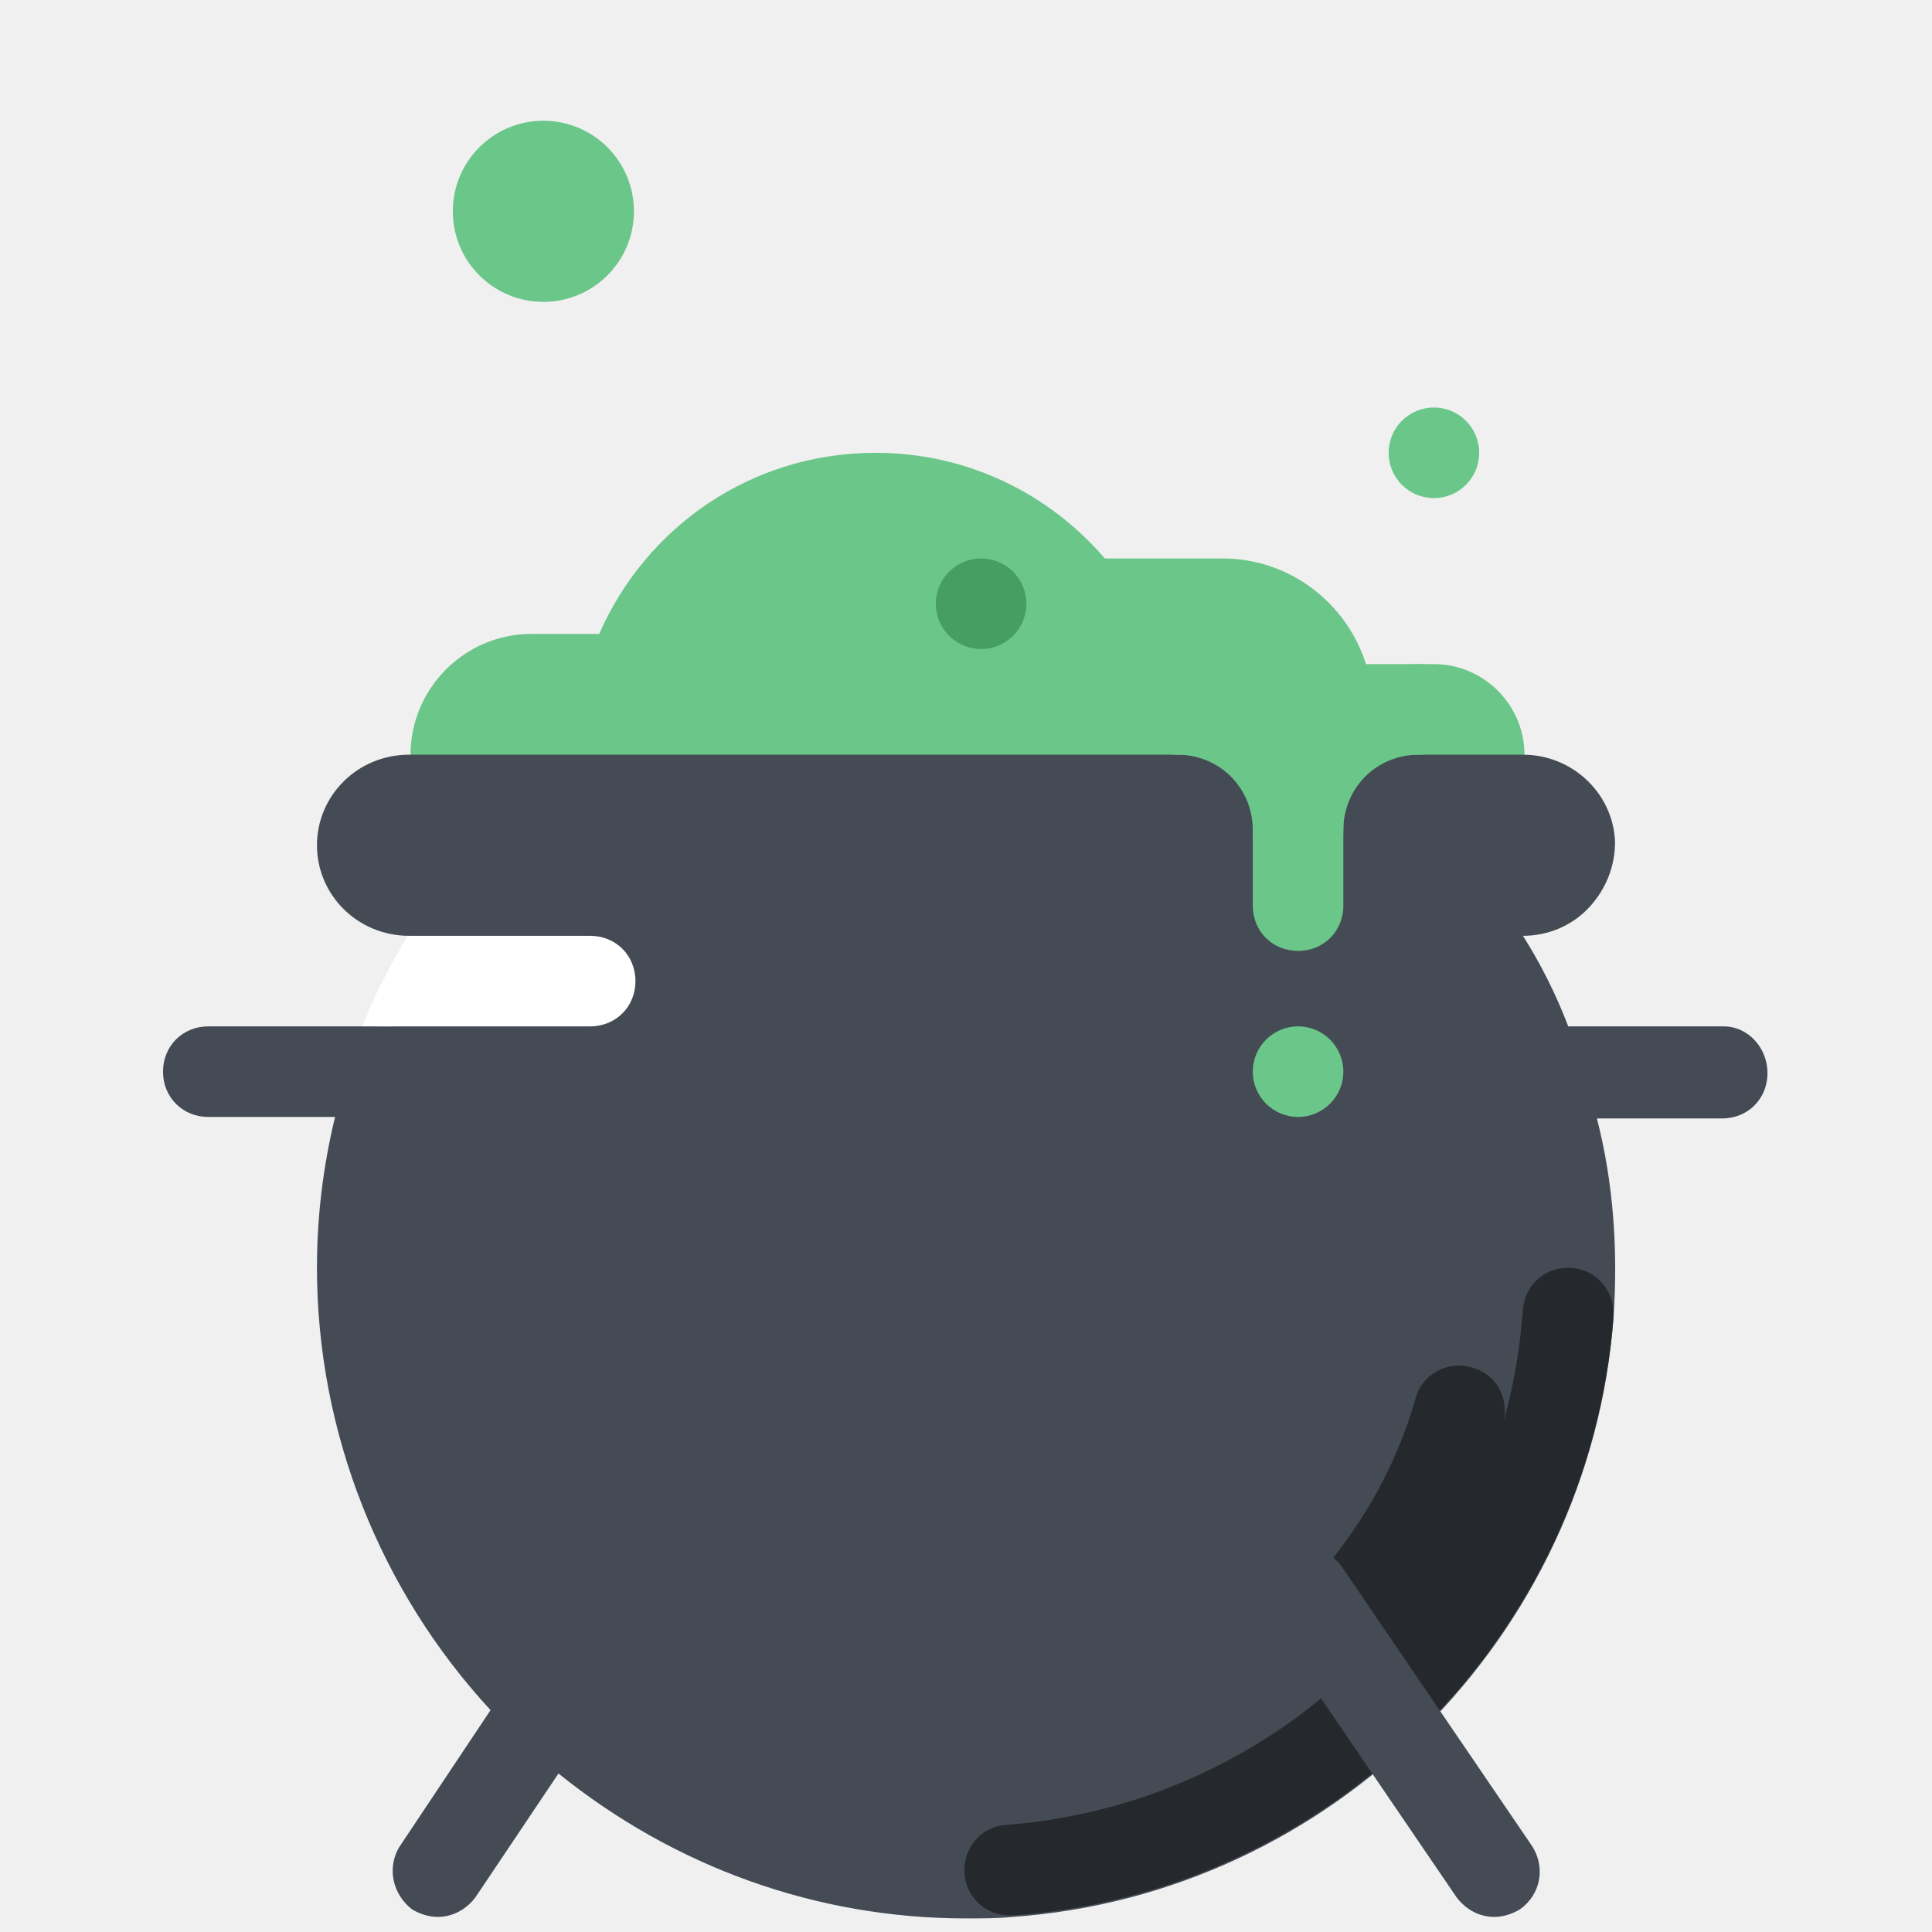
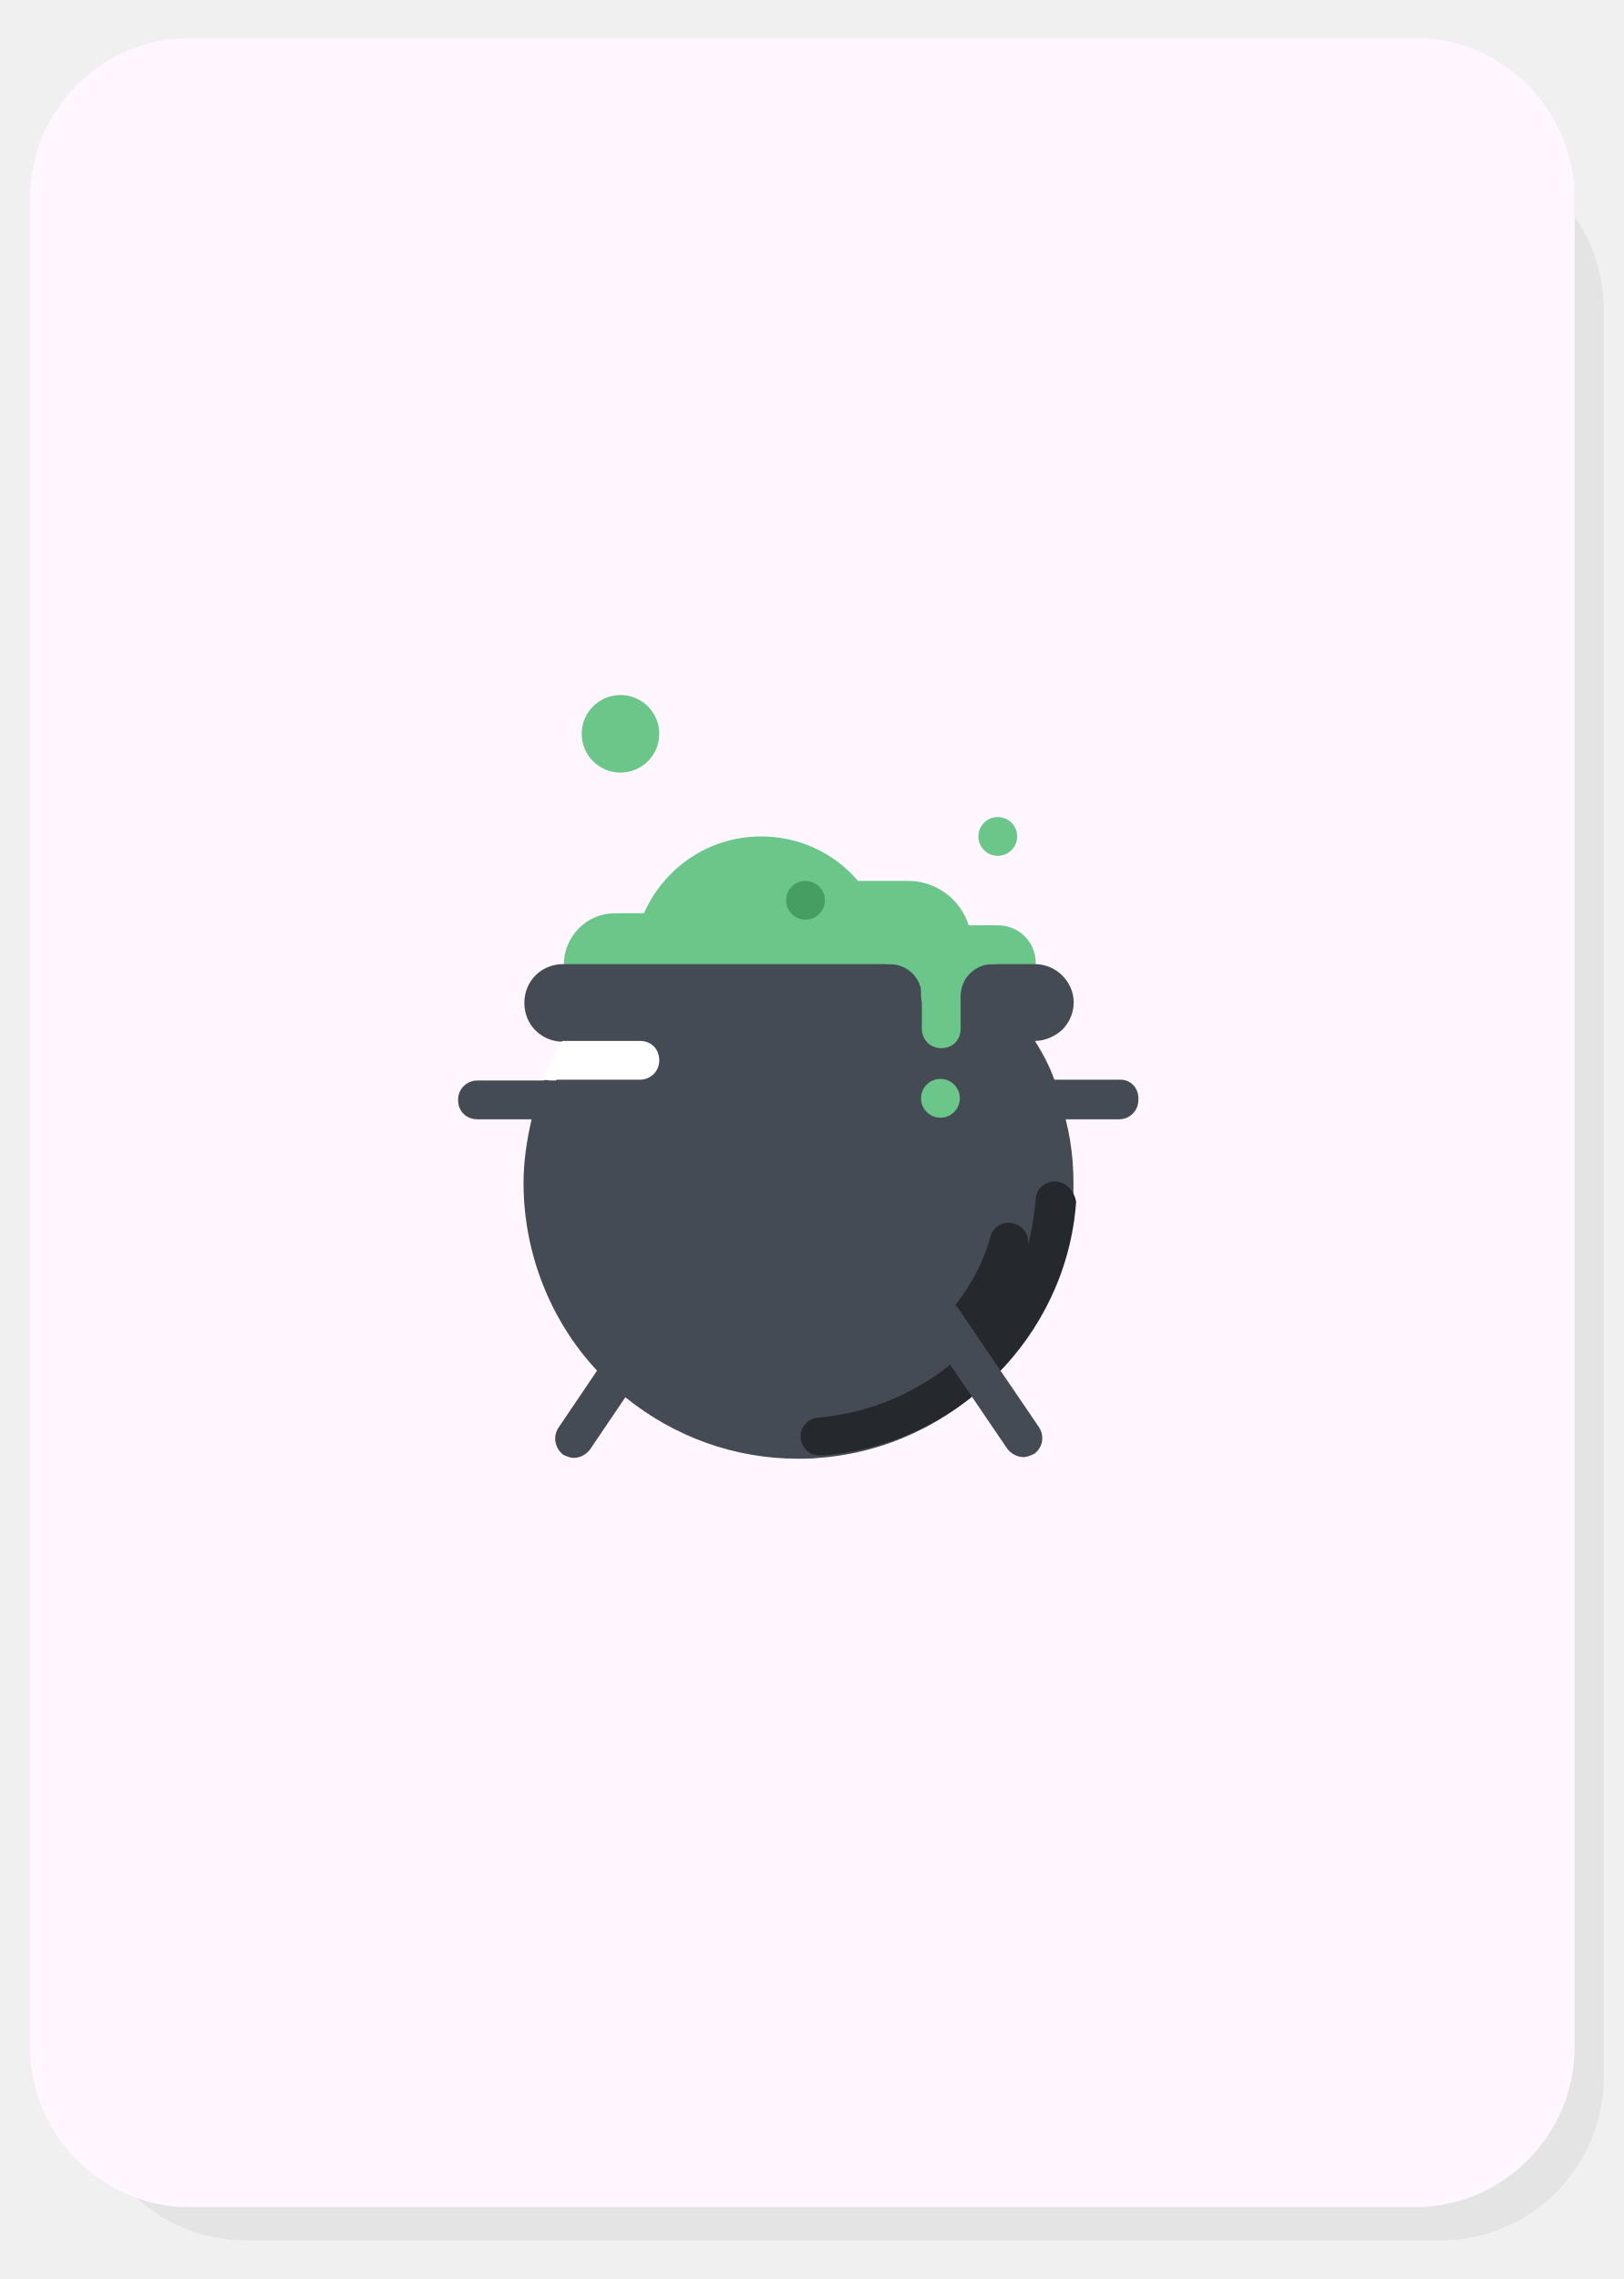
- <svg xmlns="http://www.w3.org/2000/svg" version="1.1" id="Layer_1" x="0px" y="0px" viewBox="0 0 128 128" style="enable-background:new 0 0 128 128;" xml:space="preserve">
+ <svg xmlns="http://www.w3.org/2000/svg" version="1.1" id="Layer_1" x="0px" y="0px" viewBox="0 0 200.9 282" style="enable-background:new 0 0 200.9 282;" xml:space="preserve">
  <style type="text/css">
- 	.st0{fill:#444B54;}
- 	.st1{fill:#FFFFFF;}
- 	.st2{fill:#EE5055;}
- 	.st3{fill:#6AC689;}
- 	.st4{fill:#479E62;}
- 	.st5{fill:#FFAB5F;}
- 	.st6{fill:#E57451;}
- 	.st7{fill:#25292D;}
- 	.st8{fill:#C63E48;}
- 	.st9{fill:#B72E3E;}
- 	.st10{fill:#FCCB46;}
- 	.st11{fill:#F6A048;}
- 	.st12{fill:#430D51;}
- 	.st13{fill:#80489B;}
- 	.st14{fill:#70269B;}
- 	.st15{fill:#B253CA;}
- 	.st16{fill:#973EB5;}
- 	.st17{fill:#B2B5B7;}
- 	.st18{fill:#EAAB0C;}
- 	.st19{opacity:0.3;}
- 	.st20{fill:#EFD7FF;}
- 	.st21{fill:#C08CE5;}
- 	.st22{fill:#674374;}
- 	.st23{fill:#D67DF4;}
- 	.st24{fill:#E4CAFF;}
- 	.st25{fill:#9A61BC;}
+ 	.st0{opacity:0.34;}
+ 	.st1{fill:#CCCCCC;}
+ 	.st2{fill:#4D4D4D;}
+ 	.st3{fill:#E6E6E6;}
+ 	.st4{fill:#FFF6FF;}
+ 	.st5{fill:#333333;stroke:#FFF6FF;stroke-width:16;stroke-miterlimit:10;}
+ 	.st6{fill:#6AC689;}
+ 	.st7{fill:#444B54;}
+ 	.st8{fill:#FFFFFF;}
+ 	.st9{fill:#479E62;}
+ 	.st10{fill:#25292D;}
</style>
+   <g class="st0">
+     <path class="st1" d="M30.3,274.9c-9.8,0-17.8-8.1-17.8-17.9V38.3c0-9.9,8-17.9,17.8-17.9h148.2c9.8,0,17.8,8.1,17.8,17.9V257   c0,9.9-8,17.9-17.8,17.9H30.3z" />
+     <path class="st1" d="M178.5,22.5c8.7,0,15.7,7.1,15.7,15.8V257c0,8.8-7,15.8-15.7,15.8H30.3c-8.7,0-15.7-7.1-15.7-15.8V38.3   c0-8.8,7-15.8,15.7-15.8H178.5 M178.5,18.2H30.3c-11,0-20,9.1-20,20.2V257c0,11.1,9,20.2,20,20.2h148.2c11,0,20-9.1,20-20.2V38.3   C198.5,27.2,189.5,18.2,178.5,18.2L178.5,18.2z" />
+   </g>
+   <g>
+     <path class="st2" d="M23.4,270.9c-9.7,0-17.5-7.9-17.5-17.6V24.5c0-9.7,7.8-17.6,17.5-17.6h151.8c9.7,0,17.5,7.9,17.5,17.6v228.8   c0,9.7-7.8,17.6-17.5,17.6H23.4z" />
+     <path class="st3" d="M175.2,9.1c8.4,0,15.3,6.9,15.3,15.4v228.8c0,8.5-6.9,15.4-15.3,15.4H23.4c-8.4,0-15.3-6.9-15.3-15.4V24.5   C8,16,14.9,9.1,23.4,9.1H175.2 M175.2,4.7H23.4c-10.8,0-19.7,8.9-19.7,19.8v228.8c0,10.9,8.9,19.8,19.7,19.8h151.8   c10.8,0,19.7-8.9,19.7-19.8V24.5C194.9,13.6,186,4.7,175.2,4.7L175.2,4.7z" />
+     <path class="st2" d="M23.4,269.1c-8.7,0-15.7-7.1-15.7-15.8V24.5c0-8.7,7.1-15.8,15.7-15.8h151.8c8.7,0,15.7,7.1,15.7,15.8v228.8   c0,8.7-7.1,15.8-15.7,15.8H23.4z" />
+     <path class="st4" d="M23.4,269.1c-8.7,0-15.7-7.1-15.7-15.8V24.5c0-8.7,7.1-15.8,15.7-15.8h151.8c8.7,0,15.7,7.1,15.7,15.8v228.8   c0,8.7-7.1,15.8-15.7,15.8H23.4z" />
+     <path class="st4" d="M175.2,12.7c6.5,0,11.8,5.3,11.8,11.8v228.8c0,6.5-5.3,11.8-11.8,11.8H23.4c-6.5,0-11.8-5.3-11.8-11.8V24.5   c0-6.5,5.3-11.8,11.8-11.8H175.2 M175.2,4.7H23.4c-10.8,0-19.7,8.9-19.7,19.8v228.8c0,10.9,8.9,19.8,19.7,19.8h151.8   c10.8,0,19.7-8.9,19.7-19.8V24.5C194.9,13.6,186,4.7,175.2,4.7L175.2,4.7z" />
+   </g>
+   <path class="st5" d="M31.5,117" />
  <g>
    <g>
-       <path class="st3" d="M95,44c-0.5,0-2.4,0-4.5,0c-1.3-4.1-5.1-7-9.5-7c-2.2,0-5.6,0-7.8,0c-3.7-4.3-9.1-7-15.2-7    c-8.2,0-15.2,4.9-18.3,12c-2.3,0-4,0-4.5,0c-4.4,0-8,3.6-8,8s3.6,8,8,8c1,0,2.5-0.2,4.2-0.5C42.4,64.8,49.6,70,58,70    c8.9,0,16.4-5.8,19-13.8c1.2,0.5,2.6,0.8,4,0.8c3.6,0,6.7-1.9,8.5-4.7c0.9,2.2,3,3.7,5.5,3.7c3.3,0,6-2.7,6-6S98.3,44,95,44z" />
      <g>
-         <circle class="st3" cx="95" cy="30" r="3" />
+         <path class="st6" d="M123.5,114.5c-0.4,0-1.9,0-3.6,0c-1-3.2-4-5.5-7.5-5.5c-1.7,0-4.4,0-6.2,0c-2.9-3.4-7.2-5.5-12-5.5     c-6.5,0-12,3.9-14.5,9.5c-1.8,0-3.2,0-3.6,0c-3.5,0-6.3,2.9-6.3,6.3c0,3.5,2.9,6.3,6.3,6.3c0.8,0,2-0.2,3.3-0.4     c2.4,5.8,8.1,9.9,14.7,9.9c7,0,13-4.6,15-10.9c1,0.4,2.1,0.6,3.2,0.6c2.9,0,5.3-1.5,6.7-3.7c0.7,1.7,2.4,2.9,4.4,2.9     c2.6,0,4.8-2.1,4.8-4.8S126.1,114.5,123.5,114.5z" />
+         <g>
+           <circle class="st6" cx="123.5" cy="103.5" r="2.4" />
+         </g>
+         <g>
+           <circle class="st6" cx="76.8" cy="90.8" r="4.8" />
+         </g>
+       </g>
+       <path class="st7" d="M138.7,133.6h-8.2c-0.6-1.7-1.4-3.2-2.4-4.8c1.3,0,2.6-0.6,3.5-1.5c0.9-1,1.3-2.1,1.3-3.4    c-0.1-2.5-2.2-4.6-4.8-4.6H69.7c-2.7,0-4.8,2.1-4.8,4.8s2.1,4.8,4.8,4.8c-0.5,0.8,1.9,0,1.5,0.8c-0.3,0.6-1.7,3.3-2.4,4h-0.8    c-0.4-0.1-0.7-0.1-0.7,0l0,0h-8.2c-1.3,0-2.4,1-2.4,2.4s1,2.4,2.4,2.4h6.7c-0.6,2.6-1,5.2-1,7.9c0,8.6,3.3,17,9.1,23.2l-4.8,7.1    c-0.7,1.1-0.4,2.5,0.6,3.3c0.4,0.2,0.9,0.4,1.3,0.4c0.8,0,1.5-0.4,2-1l4.4-6.5c6.1,4.9,13.5,7.6,21.4,7.6c0.8,0,1.7,0,2.5-0.1    c16.7-1.2,30.3-14.7,31.5-31.4c0.2-3.6,0-7-0.9-10.5h6.6c1.3,0,2.4-1,2.4-2.4C141,134.7,140,133.6,138.7,133.6z" />
+       <g>
+         <circle class="st6" cx="116.4" cy="135.9" r="2.4" />
+       </g>
+       <path class="st8" d="M79.2,128.8h-9.6c-0.9,1.5-1.7,3.1-2.4,4.8h12c1.3,0,2.4-1,2.4-2.4C81.6,129.8,80.6,128.8,79.2,128.8z" />
+       <g>
+         <path class="st6" d="M116.4,125.6c-1.3,0-2.4-1-2.4-2.4v-9.5c0-1.3,1-2.4,2.4-2.4s2.4,1,2.4,2.4v9.5     C118.7,124.6,117.7,125.6,116.4,125.6z" />
      </g>
      <g>
-         <circle class="st3" cx="36" cy="14" r="6" />
+         <circle class="st9" cx="99.7" cy="111.4" r="2.4" />
      </g>
-     </g>
-     <path class="st0" d="M114.2,68h-10.3c-0.8-2.1-1.8-4.1-3-6c1.7,0,3.3-0.7,4.4-1.9c1.1-1.2,1.7-2.7,1.7-4.3   c-0.1-3.2-2.8-5.8-6.1-5.8H27.1c-3.4,0-6.1,2.7-6.1,6c0,3.3,2.7,6,6.1,6c-0.6,1,2.4,0,1.9,1c-0.4,0.8-2.2,4.2-3,5h-1   c-0.5-0.1-0.9-0.1-0.9,0c0,0,0,0,0,0H13.8c-1.7,0-3,1.3-3,3s1.3,3,3,3h8.4c-0.8,3.3-1.2,6.6-1.2,10c0,10.9,4.2,21.4,11.5,29.3l-6,9   c-0.9,1.4-0.5,3.2,0.8,4.2c0.5,0.3,1.1,0.5,1.7,0.5c1,0,1.9-0.5,2.5-1.3l5.5-8.2c7.7,6.2,17.1,9.6,27,9.6c1,0,2.1,0,3.1-0.1   c21.1-1.5,38.2-18.5,39.8-39.7c0.3-4.5,0-8.9-1.1-13.2h8.3c1.7,0,3-1.3,3-3S115.8,68,114.2,68z" />
-     <g>
-       <circle class="st3" cx="86" cy="71" r="3" />
-     </g>
-     <path class="st1" d="M39.1,62H27c-1.1,1.9-2.2,3.9-3,6h15.1c1.7,0,3-1.3,3-3S40.8,62,39.1,62z" />
-     <g>
-       <path class="st3" d="M86,58c-1.7,0-3-1.3-3-3V43c0-1.7,1.3-3,3-3s3,1.3,3,3v12C89,56.7,87.7,58,86,58z" />
-     </g>
-     <g>
-       <circle class="st4" cx="65" cy="40" r="3" />
-     </g>
-     <path class="st3" d="M94,44c-3.2,0-6,1.3-8,3.5c-2-2.1-4.8-3.5-8-3.5c-1.7,0-3,1.3-3,3s1.3,3,3,3c2.8,0,5,2.2,5,5v5   c0,1.7,1.3,3,3,3s3-1.3,3-3v-5c0-2.8,2.2-5,5-5c1.7,0,3-1.3,3-3S95.7,44,94,44z" />
-     <path class="st7" d="M104.1,84c-1.7-0.1-3.1,1.1-3.2,2.8c-0.2,2.5-0.6,5-1.3,7.4c0.4-1.6-0.5-3.2-2.1-3.6c-1.6-0.5-3.3,0.5-3.7,2   c-1.3,4.6-3.7,8.8-7,12.4c-1.1,1.2-1,3.1,0.2,4.2c0.6,0.5,1.3,0.8,2,0.8c0.2,0,0.7,0,1.2,0.1c-6.1,6.1-14.4,10.1-23.5,10.8   c-1.7,0.1-2.9,1.5-2.8,3.2c0.1,1.6,1.4,2.8,3,2.8c0.1,0,0.1,0,0.2,0c21.1-1.5,38.2-18.5,39.8-39.7C107,85.6,105.8,84.1,104.1,84z" />
-     <g>
-       <path class="st0" d="M99,127c-1,0-1.9-0.5-2.5-1.3l-12.6-18.5c-0.9-1.4-0.6-3.2,0.8-4.2c1.4-0.9,3.2-0.6,4.2,0.8l12.6,18.5    c0.9,1.4,0.6,3.2-0.8,4.2C100.2,126.8,99.6,127,99,127z" />
+       <path class="st6" d="M122.7,114.5c-2.5,0-4.8,1-6.3,2.8c-1.6-1.7-3.8-2.8-6.3-2.8c-1.3,0-2.4,1-2.4,2.4c0,1.3,1,2.4,2.4,2.4    c2.2,0,4,1.7,4,4v4c0,1.3,1,2.4,2.4,2.4s2.4-1,2.4-2.4v-4c0-2.2,1.7-4,4-4c1.3,0,2.4-1,2.4-2.4    C125.1,115.6,124.1,114.5,122.7,114.5z" />
+       <path class="st10" d="M130.7,146.2c-1.3-0.1-2.5,0.9-2.5,2.2c-0.2,2-0.5,4-1,5.9c0.3-1.3-0.4-2.5-1.7-2.9    c-1.3-0.4-2.6,0.4-2.9,1.6c-1,3.6-2.9,7-5.5,9.8c-0.9,1-0.8,2.5,0.2,3.3c0.5,0.4,1,0.6,1.6,0.6c0.2,0,0.6,0,1,0.1    c-4.8,4.8-11.4,8-18.6,8.6c-1.3,0.1-2.3,1.2-2.2,2.5c0.1,1.3,1.1,2.2,2.4,2.2c0.1,0,0.1,0,0.2,0c16.7-1.2,30.3-14.7,31.5-31.4    C133,147.5,132.1,146.3,130.7,146.2z" />
+       <g>
+         <path class="st7" d="M126.7,180.3c-0.8,0-1.5-0.4-2-1l-10-14.7c-0.7-1.1-0.5-2.5,0.6-3.3c1.1-0.7,2.5-0.5,3.3,0.6l10,14.7     c0.7,1.1,0.5,2.5-0.6,3.3C127.6,180.1,127.1,180.3,126.7,180.3z" />
+       </g>
    </g>
  </g>
</svg>
